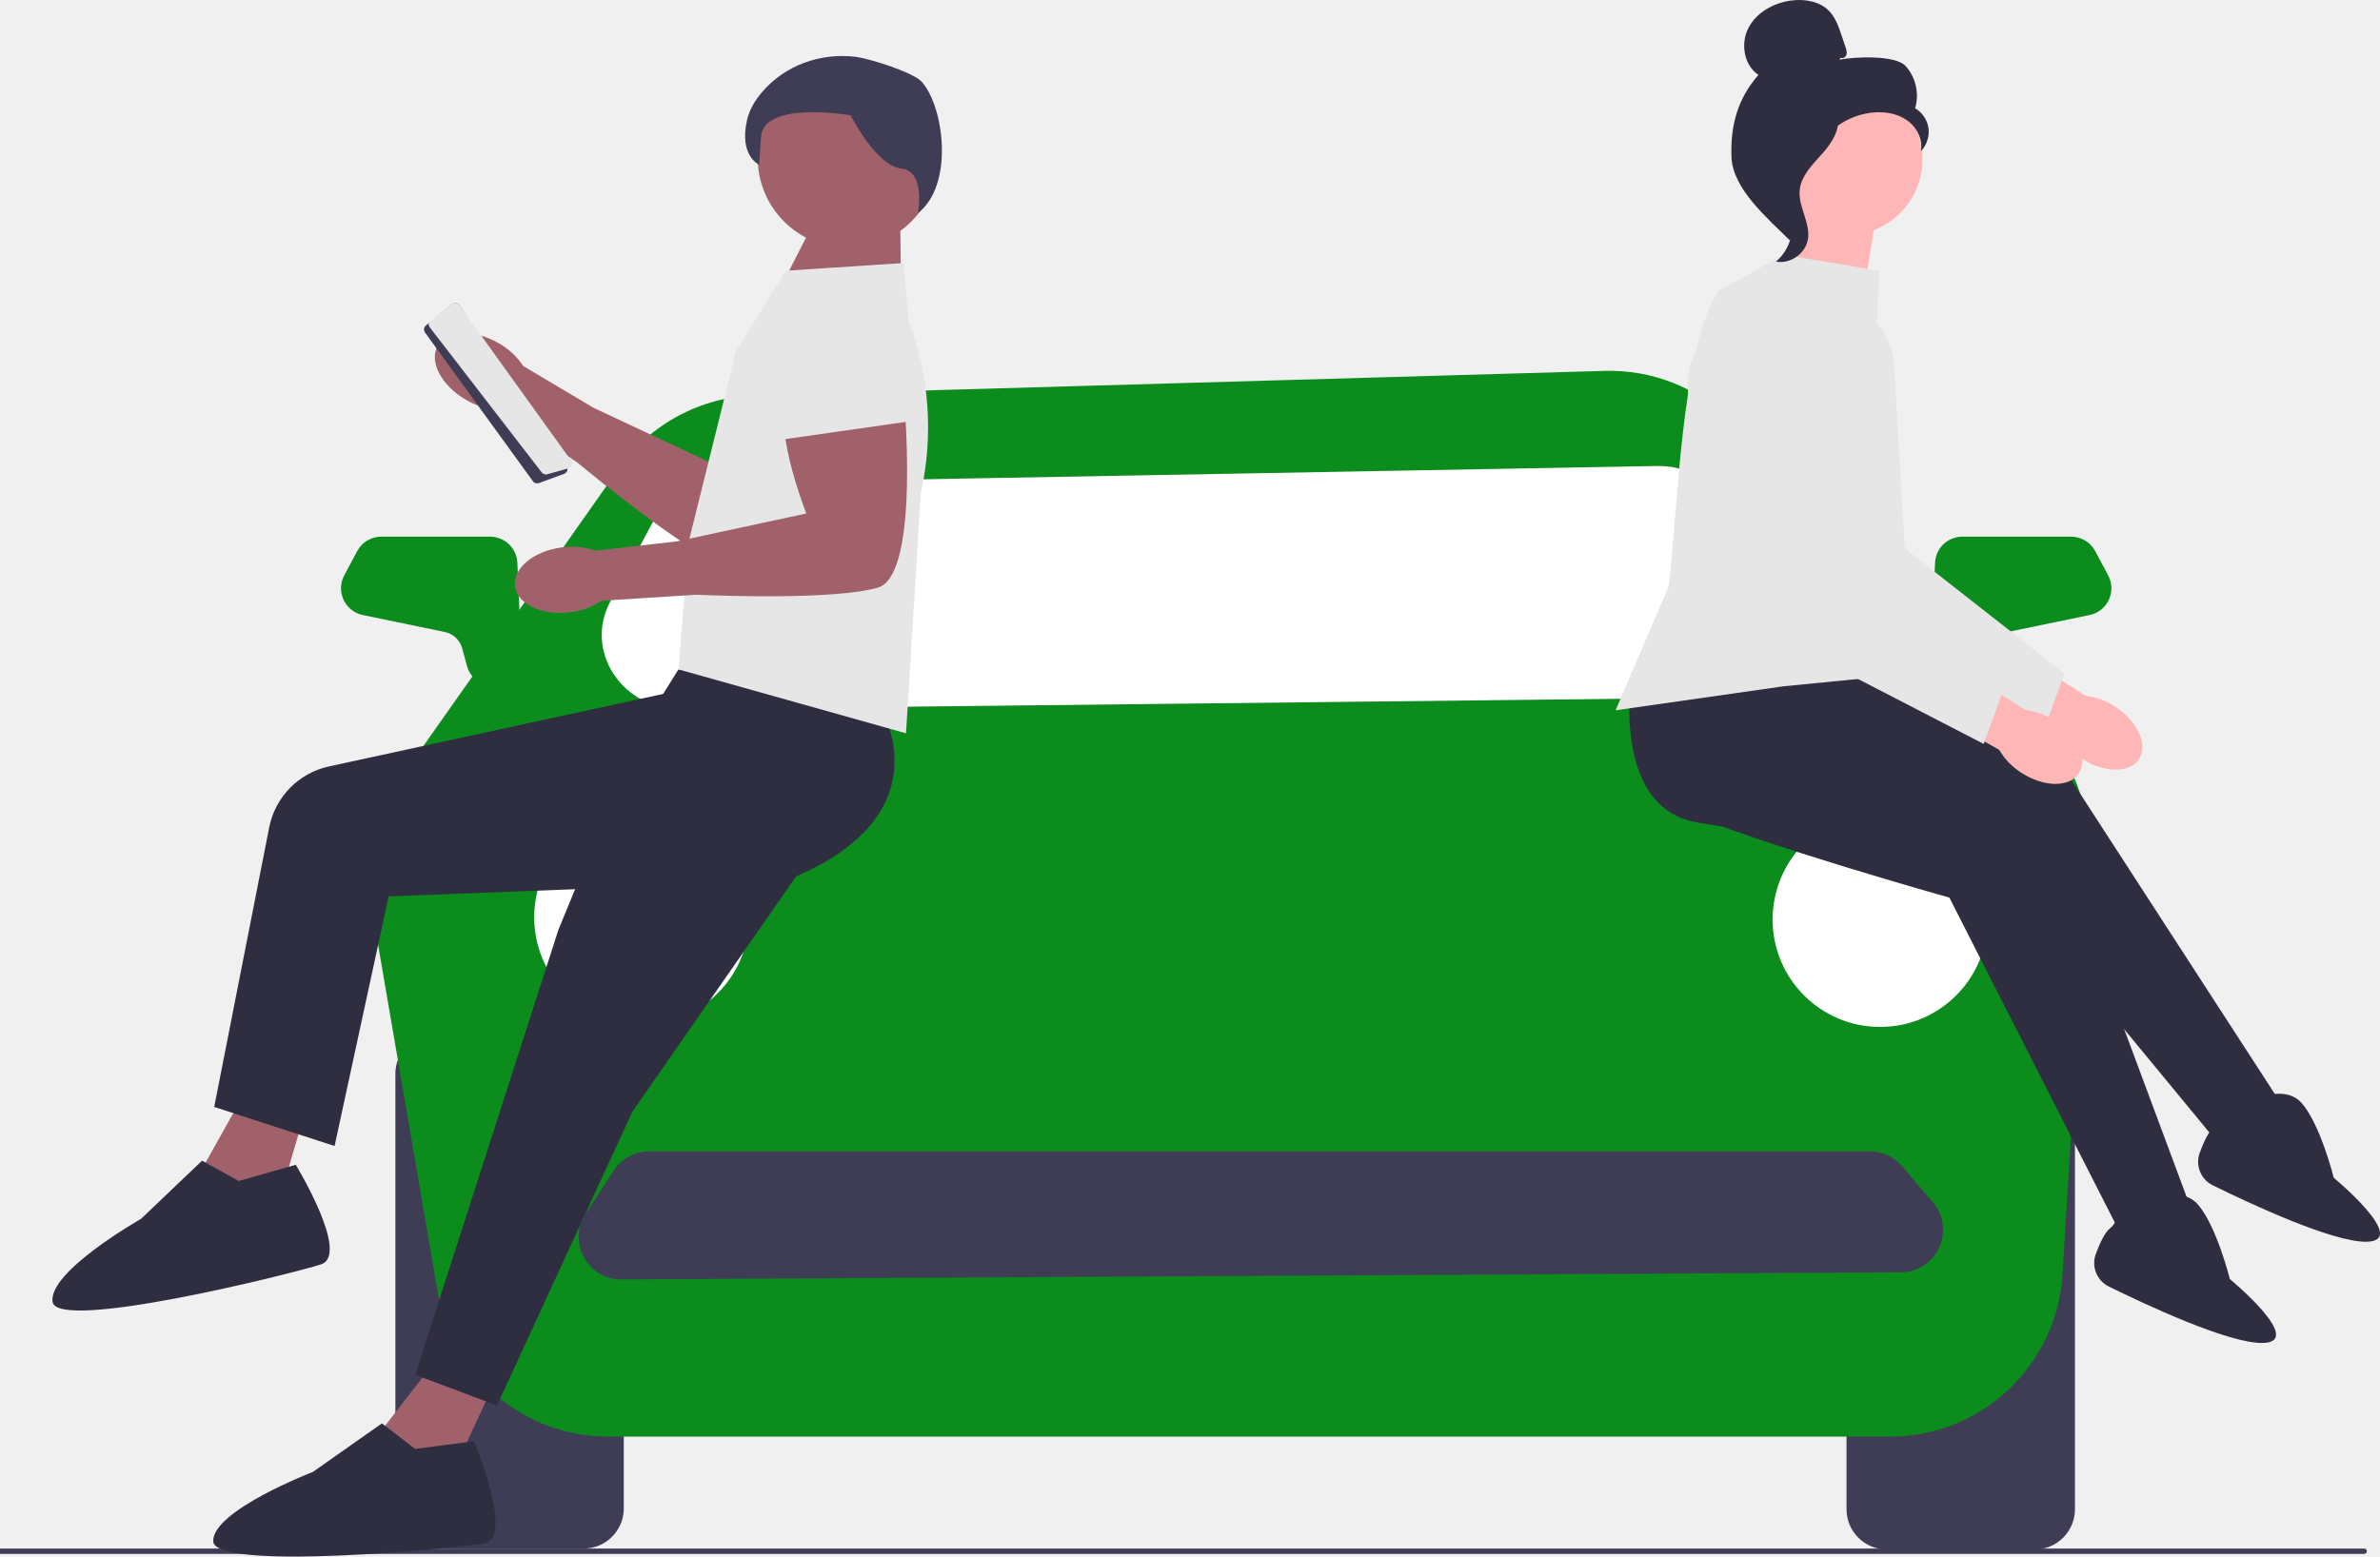
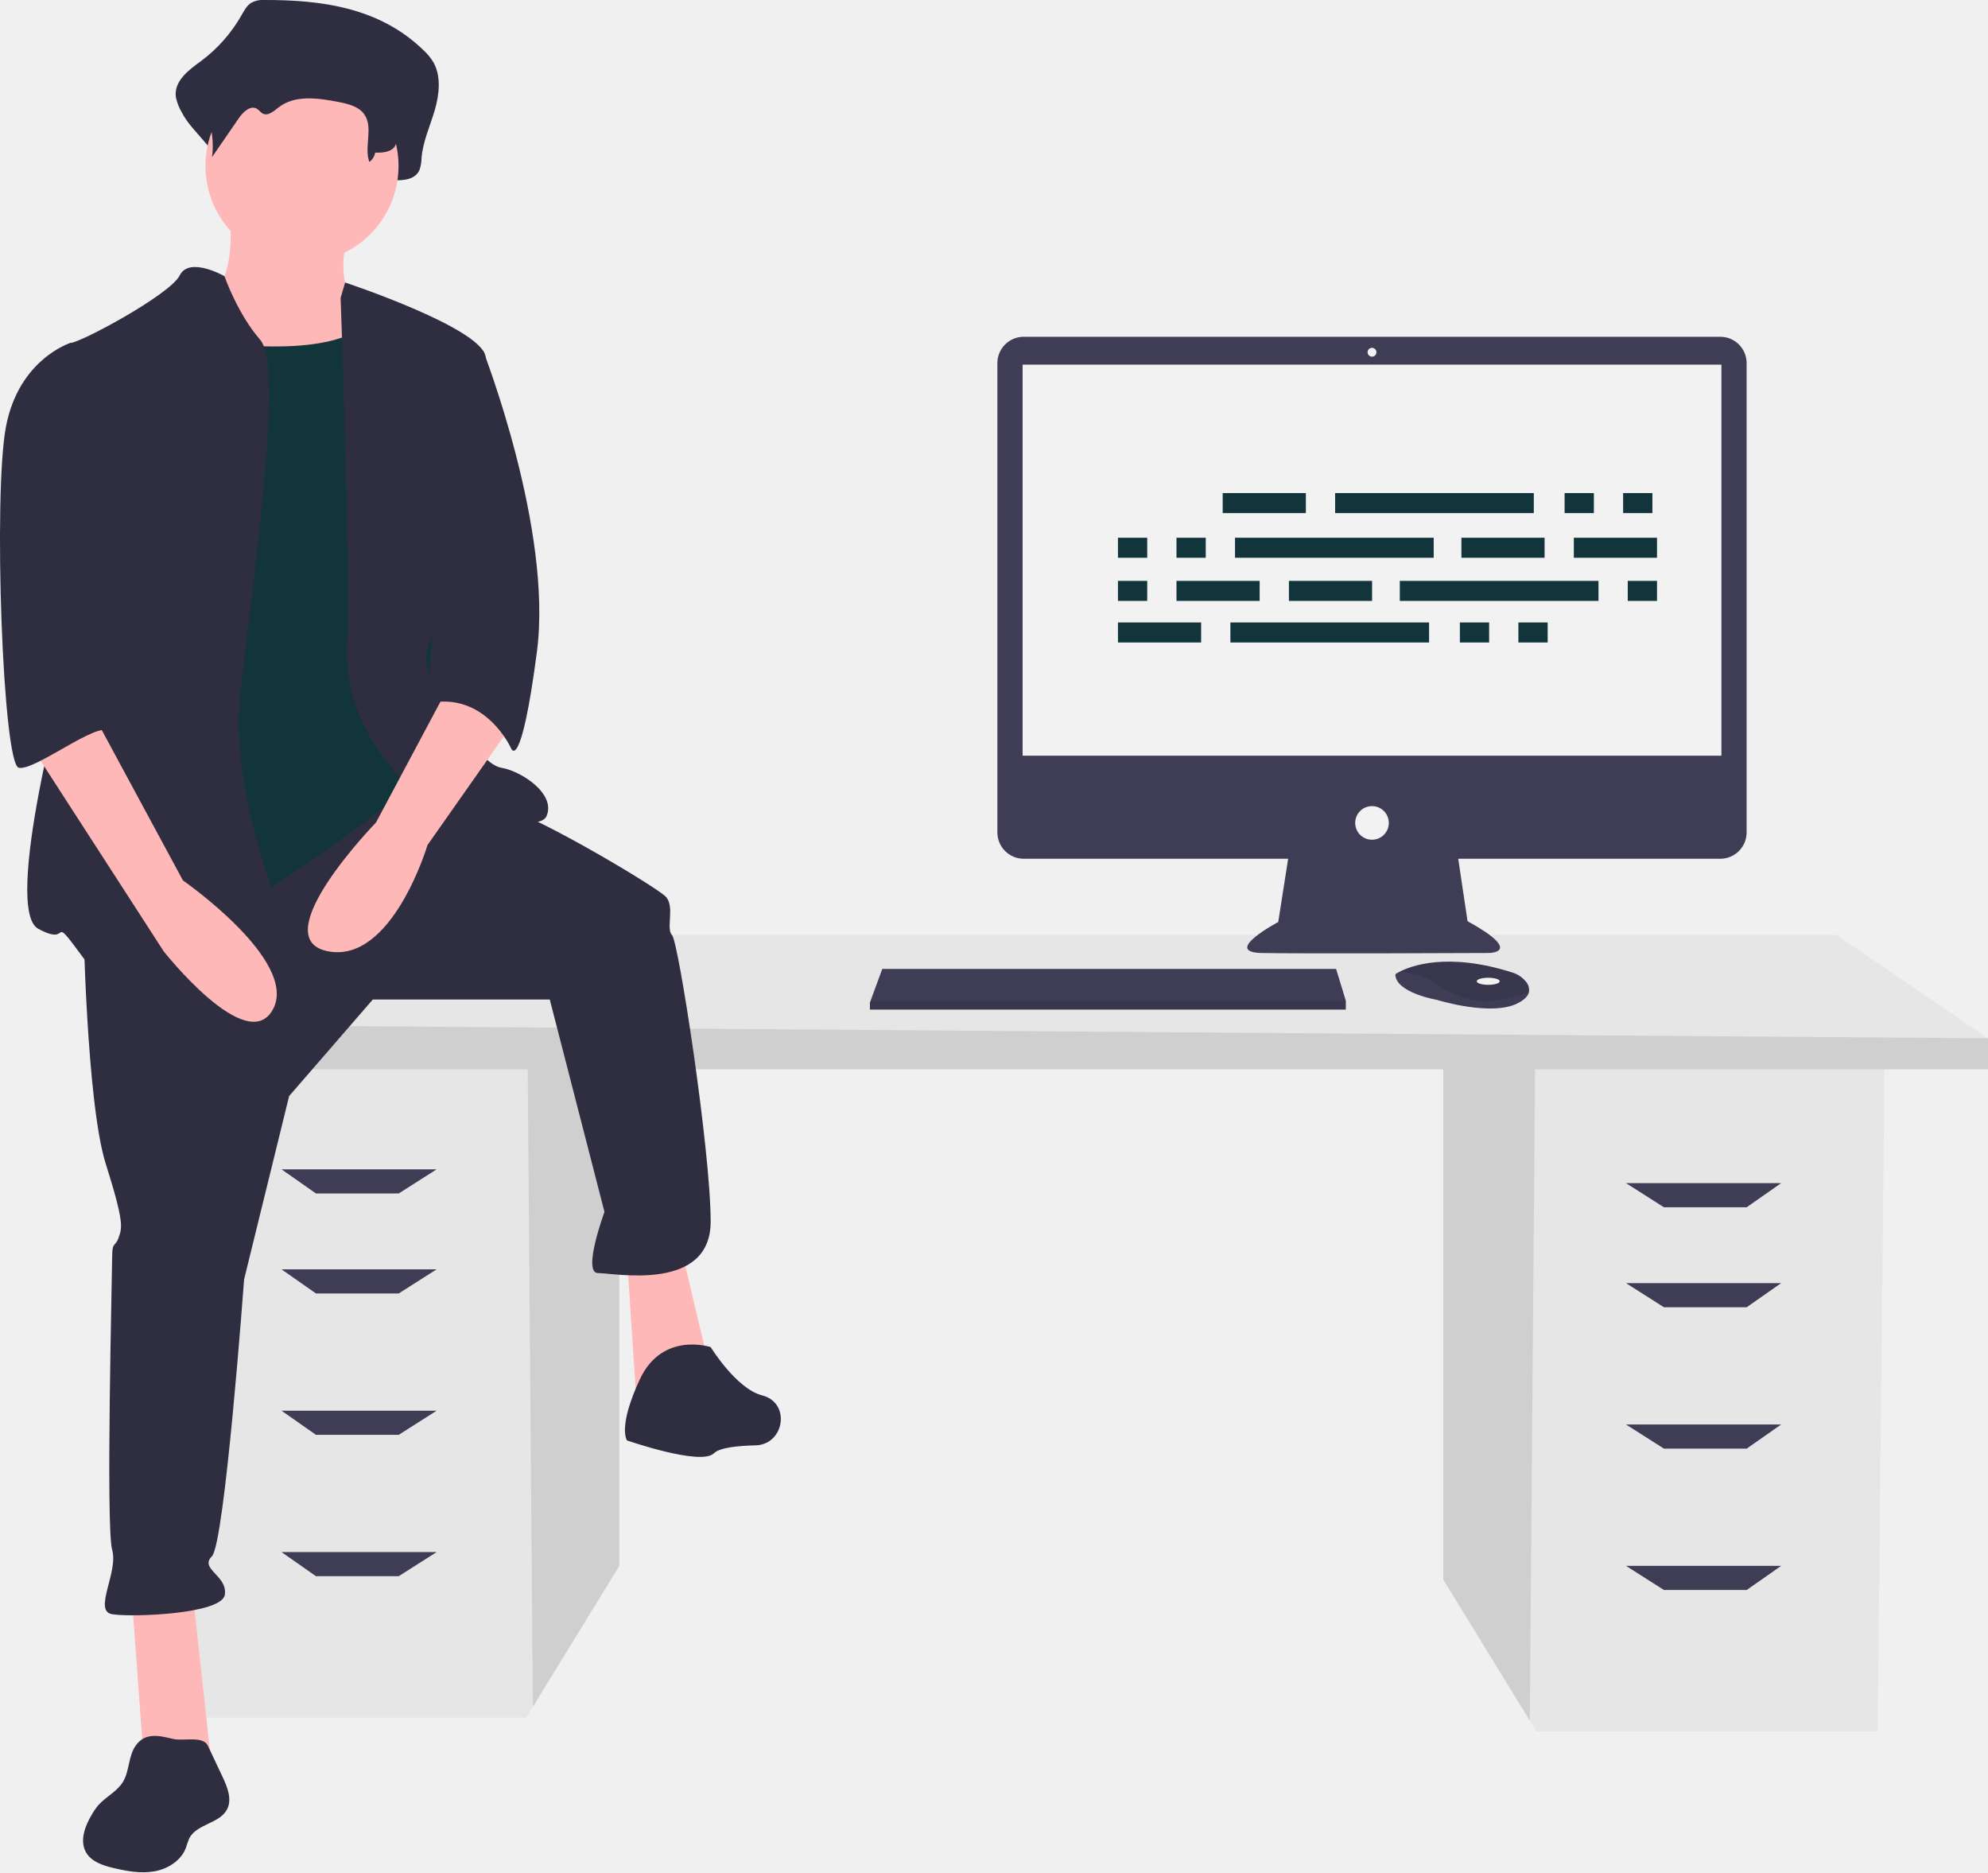
- <svg xmlns="http://www.w3.org/2000/svg" width="892.91" height="584.158" viewBox="0 0 892.91 584.158">
-   <path d="M887,583.158H0v-2H887c.552,0,1,.448,1,1h0c0,.552-.448,1-1,1Z" fill="#3f3d56" />
-   <g>
-     <path d="M218.965,581.158h-55.571c-8.306,0-15.063-6.758-15.063-15.064v-163.112c0-8.307,6.758-15.064,15.063-15.064h55.571c8.306,0,15.063,6.758,15.063,15.064v163.112c0,8.307-6.758,15.064-15.063,15.064Z" fill="#3f3d56" />
-     <path d="M763.398,581.478h-55.571c-8.306,0-15.063-6.758-15.063-15.064v-163.112c0-8.307,6.758-15.064,15.063-15.064h55.571c8.306,0,15.063,6.758,15.063,15.064v163.112c0,8.307-6.758,15.064-15.063,15.064Z" fill="#3f3d56" />
-     <path d="M232.139,175.857l-81.833,116.226c-9.875,14.025-13.79,31.391-10.888,48.297l24.871,144.899c5.342,31.122,32.327,53.871,63.905,53.871h480.876c34.271,0,62.624-26.67,64.718-60.877l9.598-156.767c1.143-18.663-5.827-36.91-19.12-50.059l-114.786-113.546c-12.6-12.463-29.752-19.226-47.467-18.716l-318.725,9.187c-20.428,.589-39.383,10.774-51.148,27.484Z" fill="#0b8c1c" />
-     <path d="M244.604,196.49l-15.646,29.256c-9.97,18.643,4.567,40.658,26.685,40.412l391.727-4.351c24.061-.267,37.613-26.203,23.223-44.445l-24.665-31.266c-5.688-7.21-14.707-11.387-24.217-11.215l-351.415,6.362c-10.896,.197-20.778,6.062-25.69,15.247Z" fill="#fff" />
-     <path d="M734.955,257.541c-2.531,0-4.996-.939-6.889-2.652-2.145-1.941-3.375-4.715-3.375-7.608l.001-6.431,1.289-29.638c.24-5.504,4.742-9.815,10.25-9.815h40.78c3.797,0,7.266,2.081,9.054,5.432l4.859,9.111c1.536,2.882,1.622,6.229,.236,9.184-1.386,2.957-4.015,5.031-7.211,5.691l-30.744,6.362c-3.179,.656-5.684,3.011-6.538,6.145l-1.816,6.657c-1.111,4.071-4.679,7.089-8.878,7.509-.339,.034-.679,.051-1.017,.051Z" fill="#0b8c1c" />
-     <path d="M184.099,257.49c-4.199-.42-7.768-3.438-8.878-7.509l-1.816-6.657c-.854-3.134-3.36-5.489-6.538-6.145l-30.744-6.362c-3.197-.66-5.825-2.734-7.211-5.691-1.386-2.955-1.3-6.303,.236-9.184l4.859-9.111c1.788-3.351,5.257-5.432,9.054-5.432h40.78c5.509,0,10.011,4.311,10.25,9.815l1.289,29.638,.001,6.431c0,2.893-1.231,5.666-3.375,7.608-1.893,1.713-4.358,2.652-6.889,2.652-.338,0-.678-.016-1.017-.051Z" fill="#0b8c1c" />
-     <circle cx="240.749" cy="344.229" r="40.328" fill="#fff" />
-     <circle cx="705.366" cy="345.069" r="40.328" fill="#fff" />
-   </g>
-   <g>
-     <g>
-       <path d="M187.068,128.777c3.714,2.079,6.875,5.016,9.221,8.568l26.481,15.747,44.994,21.074s10.611-37.721,23.288-40.13c12.677-2.409,33.593,25.547,33.593,25.547,0,0-36.459,59.034-52.341,52.981-15.882-6.053-51.367-35.449-51.367-35.449l-4.635-3.767-29.483-19.613c-4.249-.258-8.375-1.531-12.031-3.711-9.221-5.327-13.947-14.403-10.556-20.27,3.391-5.868,13.614-6.305,22.837-.975Z" fill="#a0616a" />
-       <path d="M274.768,145.149l23.009-27.087,13.901,2.003c17.05,2.456,26.529,21.055,18.498,36.294l-8.009,15.196-47.399-26.406Z" fill="#e6e6e6" />
-     </g>
-     <path d="M199.948,180.612l-40.498-55.829c-.601-.824-.454-1.979,.334-2.629l9.715-8.022c.421-.348,.973-.501,1.514-.421,.539,.081,1.025,.385,1.329,.841l40.238,60.389c.332,.496,.415,1.106,.231,1.673-.185,.569-.614,1.012-1.176,1.219l-9.453,3.46c-.695,.255-1.471,.084-1.997-.413-.086-.081-.165-.17-.236-.268Z" fill="#3f3d56" />
-     <path d="M203.167,177.199l-41.913-54.328c-.621-.802-.578-1.847,.097-2.379l8.335-6.559c.361-.284,.859-.38,1.365-.264,.505,.117,.978,.435,1.296,.877l42.039,58.479c.346,.48,.473,1.045,.348,1.549-.126,.505-.486,.877-.989,1.021l-8.459,2.406c-.622,.177-1.353-.042-1.879-.538-.086-.081-.166-.169-.239-.264Z" fill="#e6e6e6" />
-     <g>
-       <polygon points="186.444 516.902 168.22 556.228 138.486 542.8 161.506 513.066 186.444 516.902" fill="#a0616a" />
-       <path d="M155.751,543.759l22.061-2.877s15.347,36.448,3.837,38.366-101.671,10.551-101.671-.959c0-11.51,37.407-25.897,37.407-25.897l25.897-18.224,12.469,9.592Z" fill="#2f2e41" />
-     </g>
-     <path d="M329.358,263.685s26.856,40.285-30.693,65.223l-61.386,88.242-50.835,110.303-30.693-11.51,53.713-166.893,30.693-74.814,14.387-23.02,74.814,12.469Z" fill="#2f2e41" />
-     <g>
-       <g>
-         <polygon points="115.959 412.132 103.743 453.718 72.352 444.828 90.728 412.021 115.959 412.132" fill="#a0616a" />
-         <path d="M89.57,443.227l21.394-6.104s20.561,33.782,9.461,37.379c-11.1,3.597-98.997,25.451-100.697,14.067-1.7-11.384,33.172-31.138,33.172-31.138l22.922-21.849,13.749,7.645Z" fill="#2f2e41" />
-       </g>
-       <path d="M270.851,255.63l-147.413,31.99c-11.374,2.468-20.193,11.461-22.439,22.882l-20.633,104.918,45.157,14.658,20.28-93.674,130.875-5.071-5.826-75.702Z" fill="#2f2e41" />
-     </g>
-     <g>
-       <polygon points="307.91 78.37 289.682 114.077 338.171 121.621 337.643 73.613 307.91 78.37" fill="#a0616a" />
-       <circle cx="318.031" cy="59.266" r="33.753" fill="#a0616a" />
-     </g>
-     <path d="M339.909,275.195l5.566-90.169c4.816-21.583,3.212-44.103-4.614-64.786l-1.912-21.53-44.121,2.877-18.704,30.213-17.744,71.457-3.837,47.958,85.365,23.979Z" fill="#e6e6e6" />
-     <g>
-       <path d="M210.795,205.426c4.214-.593,8.509-.169,12.526,1.238l30.61-3.496,48.571-10.461s-14.387-36.448-5.755-46.04c8.632-9.592,42.203,0,42.203,0,0,0,6.714,69.059-9.592,73.855-16.306,4.796-62.345,2.877-62.345,2.877l-5.97-.192-35.34,2.235c-3.539,2.367-7.593,3.851-11.823,4.329-10.564,1.342-19.82-3.022-20.672-9.745-.853-6.723,7.019-13.26,17.588-14.6Z" fill="#a0616a" />
-       <path d="M290.512,165.371l1.918-35.489,12.277-6.821c15.059-8.366,33.861,.7,36.694,17.692l2.824,16.944-53.713,7.673Z" fill="#e6e6e6" />
-     </g>
-     <path d="M344.347,80.011s3.147-15.737-6.295-16.786c-9.442-1.049-18.885-19.934-18.885-19.934,0,0-32.582-5.683-33.631,7.956-1.049,13.639-.647,10.608-.647,10.608,0,0-7.746-3.264-4.599-16.903,.899-3.897,3.083-7.451,5.744-10.54,8.553-9.929,21.692-14.62,34.71-13.119,5.513,.636,21.928,5.868,25.099,9.436,8.393,9.442,12.142,38.791-1.497,49.283Z" fill="#3f3d56" />
-   </g>
-   <path d="M233.066,480.151c-5.921,0-11.145-3.098-13.987-8.3-2.858-5.231-2.625-11.337,.624-16.334l.483,.313-.483-.313,10.527-16.196c2.953-4.543,7.951-7.255,13.369-7.255h457.877c4.668,0,9.086,2.035,12.119,5.583l11.553,13.512c4.08,4.773,4.993,11.284,2.381,16.994-2.611,5.71-8.134,9.278-14.411,9.313l-479.957,2.683h-.096Z" fill="#3f3d56" />
-   <g>
-     <g>
-       <path id="uuid-f62fe5c4-23d7-4857-9194-89a06a859d22-151" d="M780.887,284.629c8.423,5.509,18.093,5.628,21.599,.267,3.505-5.361-.482-14.171-8.909-19.681-3.336-2.247-7.162-3.663-11.157-4.128l-35.984-22.891-10.382,17.115,36.576,20.75c2.029,3.475,4.86,6.413,8.258,8.568Z" fill="#ffb6b6" />
-       <path d="M678.541,228.218l88.279,45.628,7.68-21.12-59.879-46.905-3.986-68.43c-.487-8.357-4.678-15.931-11.498-20.782-6.82-4.85-15.351-6.324-23.404-4.043h0c-14.337,4.062-22.885,19.083-19.053,33.483l21.862,82.17Z" fill="#e6e6e6" />
-     </g>
-     <polygon points="699.865 105.768 703.992 79.971 676.132 68.621 672.004 107.832 699.865 105.768" fill="#ffb6b6" />
-     <path d="M612.129,252.556s-7.998,49.989,23.995,55.988c31.993,5.999,104.977,9.998,104.977,9.998l93.979,113.975,18.996-20.995-80.982-124.972-64.986-40.991-95.979,6.998Z" fill="#2f2e41" />
-     <path d="M619.765,244.463s-18.653,47.063,11.277,59.86c29.93,12.797,100.308,32.534,100.308,32.534l67.014,131.649,23.098-16.374-51.941-139.565-54.545-54.113-95.211-13.991Z" fill="#2f2e41" />
-     <path d="M705.109,101.589l-35.992-5.999-24.394,13.578c-14.198,20.652-15.372,86.153-18.723,110.99l-19.869,46.395,62.986-8.998,50.989-4.999-16.996-110.975,2-39.991Z" fill="#e6e6e6" />
-     <g>
-       <circle cx="692.824" cy="59.853" r="28.411" fill="#ffb6b6" />
-       <path d="M690.557,21.656c.822,.48,1.923-.246,2.187-1.161s-.043-1.886-.348-2.788c-.511-1.513-1.022-3.027-1.533-4.54-1.087-3.22-2.241-6.553-4.596-9.004-3.554-3.699-9.202-4.64-14.286-3.959-6.529,.876-12.971,4.411-16.007,10.257-3.036,5.846-1.743,14.004,3.742,17.652-7.818,8.961-10.544,18.948-10.113,30.832s13.381,22.822,21.827,31.194c1.886-1.143,3.601-6.501,2.564-8.448s.449-4.202-.836-5.994c-1.285-1.793-2.359,1.062-1.061-.721,.819-1.125-2.379-3.713-1.161-4.386,5.892-3.257,7.851-10.6,11.551-16.224,4.463-6.783,12.102-11.377,20.186-12.139,4.453-.42,9.157,.341,12.807,2.926,3.65,2.585,6.013,7.205,5.167,11.597,2.192-2.226,3.283-5.488,2.872-8.584-.412-3.097-2.317-5.96-5.014-7.536,1.64-5.424,.235-11.662-3.572-15.859s-19.249-3.482-24.806-2.378" fill="#2f2e41" />
-       <path d="M689.694,42.393c-7.361,.795-12.675,7.171-17.163,13.059-2.587,3.394-5.296,7.142-5.231,11.409,.066,4.314,2.95,8.014,4.328,12.102,2.253,6.682,.057,14.632-5.306,19.211,5.299,1.006,11.028-2.968,11.943-8.284,1.065-6.188-3.626-12.161-3.071-18.416,.489-5.51,4.832-9.751,8.524-13.872,3.692-4.12,7.159-9.588,5.461-14.853" fill="#2f2e41" />
-     </g>
-     <g>
-       <path id="uuid-3a487c00-6027-4cb8-ba45-983efea0d6d6-152" d="M758.306,289.973c8.423,5.509,18.093,5.628,21.599,.267s-.482-14.171-8.909-19.681c-3.336-2.247-7.162-3.663-11.157-4.128l-35.984-22.891-10.382,17.115,36.576,20.75c2.029,3.475,4.86,6.413,8.258,8.568Z" fill="#ffb6b6" />
-       <path d="M655.96,233.562l88.279,45.628,7.68-21.12-59.879-46.905-3.986-68.43c-.487-8.357-4.678-15.931-11.498-20.782-6.82-4.85-15.351-6.324-23.404-4.043h0c-14.337,4.062-22.885,19.083-19.053,33.483l21.862,82.17Z" fill="#e6e6e6" />
-     </g>
-     <path d="M801.544,450.844l2.043,1.167s13.997-7.998,20.995,0,11.997,27.994,11.997,27.994c0,0,28.994,23.995,11.997,23.995-12.794,0-43.151-14.163-57.379-21.166-4.542-2.236-6.657-7.547-4.89-12.291,1.473-3.955,3.377-8.104,5.282-9.533,2-1.5,3.249-4.749,3.999-7.623,.679-2.604,3.618-3.878,5.955-2.542Z" fill="#2f2e41" />
-     <path d="M840.535,412.852l2.043,1.167s13.997-7.998,20.995,0c6.998,7.998,11.997,27.994,11.997,27.994,0,0,28.994,23.995,11.997,23.995-12.794,0-43.151-14.163-57.379-21.166-4.542-2.236-6.657-7.547-4.89-12.291,1.473-3.955,3.377-8.104,5.282-9.533,2-1.5,3.249-4.749,3.999-7.623,.679-2.604,3.618-3.878,5.955-2.542Z" fill="#2f2e41" />
+ <svg xmlns="http://www.w3.org/2000/svg" data-name="Layer 1" width="711.188" height="669.683" viewBox="0 0 711.188 669.683">
+   <polygon points="516.326 380.018 516.326 565.013 547.27 615.443 549.625 619.279 671.722 619.279 674.189 380.018 516.326 380.018" fill="#e6e6e6" />
+   <polygon points="516.326 380.018 516.326 565.013 547.27 615.443 549.169 380.018 516.326 380.018" opacity="0.1" />
+   <polygon points="221.566 375.084 221.566 560.08 190.622 610.51 188.267 614.345 66.17 614.345 63.703 375.084 221.566 375.084" fill="#e6e6e6" />
+   <polygon points="221.566 375.084 221.566 560.08 190.622 610.51 188.723 375.084 221.566 375.084" opacity="0.1" />
+   <polygon points="711.188 371.385 711.188 382.484 47.67 382.484 47.67 366.451 109.335 334.385 656.923 334.385 711.188 371.385" fill="#e6e6e6" />
+   <polygon points="711.188 371.385 711.188 382.484 47.67 382.484 47.67 366.451 711.188 371.385" opacity="0.1" />
+   <polygon points="142.635 426.883 113.035 426.883 100.702 418.25 156.201 418.25 142.635 426.883" fill="#3f3d56" />
+   <polygon points="142.635 462.649 113.035 462.649 100.702 454.016 156.201 454.016 142.635 462.649" fill="#3f3d56" />
+   <polygon points="142.635 513.215 113.035 513.215 100.702 504.581 156.201 504.581 142.635 513.215" fill="#3f3d56" />
+   <polygon points="142.635 563.78 113.035 563.78 100.702 555.147 156.201 555.147 142.635 563.78" fill="#3f3d56" />
+   <polygon points="595.257 431.816 624.857 431.816 637.19 423.183 581.691 423.183 595.257 431.816" fill="#3f3d56" />
+   <polygon points="595.257 467.582 624.857 467.582 637.19 458.949 581.691 458.949 595.257 467.582" fill="#3f3d56" />
+   <polygon points="595.257 518.148 624.857 518.148 637.19 509.515 581.691 509.515 595.257 518.148" fill="#3f3d56" />
+   <polygon points="595.257 568.713 624.857 568.713 637.19 560.08 581.691 560.08 595.257 568.713" fill="#3f3d56" />
+   <path d="M859.82,235.615H610.634a9.423,9.423,0,0,0-9.424,9.424V412.897a9.423,9.423,0,0,0,9.424,9.424h94.593l-3.544,22.626s-20.253,10.759-6.013,11.076,81.328,0,81.328,0,12.974,0-7.595-11.392l-3.334-22.31h93.75a9.423,9.423,0,0,0,9.424-9.424V245.039A9.423,9.423,0,0,0,859.82,235.615Z" transform="translate(-244.406 -115.1587)" fill="#3f3d56" />
+   <rect x="365.823" y="130.424" width="249.996" height="139.871" fill="#f2f2f2" />
+   <circle cx="490.821" cy="125.994" r="1.582" fill="#f2f2f2" />
+   <circle cx="490.821" cy="294.346" r="6.013" fill="#f2f2f2" />
+   <polygon points="481.452 357.952 481.452 361.117 311.202 361.117 311.202 358.585 311.436 357.952 315.632 346.56 477.971 346.56 481.452 357.952" fill="#3f3d56" />
+   <path d="M791.376,470.013c-.31,1.326-1.481,2.725-4.127,4.047-9.493,4.747-28.797-1.266-28.797-1.266s-14.873-2.532-14.873-9.177a11.866,11.866,0,0,1,1.304-.775c3.991-2.112,17.225-7.322,40.691.221a9.786,9.786,0,0,1,4.46,2.923A4.667,4.667,0,0,1,791.376,470.013Z" transform="translate(-244.406 -115.1587)" fill="#3f3d56" />
+   <path d="M791.376,470.013c-11.62,4.452-21.977,4.785-32.607-2.598a23.343,23.343,0,0,0-13.886-4.573c3.991-2.112,17.225-7.322,40.691.221a9.786,9.786,0,0,1,4.46,2.923A4.667,4.667,0,0,1,791.376,470.013Z" transform="translate(-244.406 -115.1587)" opacity="0.1" />
+   <ellipse cx="532.4" cy="350.99" rx="4.114" ry="1.266" fill="#f2f2f2" />
+   <polygon points="481.452 357.952 481.452 361.117 311.202 361.117 311.202 358.585 311.436 357.952 481.452 357.952" opacity="0.1" />
+   <path d="M339.068,115.159a8.554,8.554,0,0,0-4.961,1.108c-1.476,1.011-2.406,2.782-3.356,4.429a52.986,52.986,0,0,1-14.434,16.305c-4.289,3.142-9.742,7.06-9.008,12.853a17.372,17.372,0,0,0,2.091,5.426c3.957,7.987,14.754,14.159,13.692,23.273,3.931-6.581-1.327-9.835,2.604-16.416,1.872-3.134,5.124-6.672,7.951-4.704.946.659,1.568,1.841,2.553,2.419,2.351,1.38,4.853-1.258,6.934-3.126,7.177-6.443,17.383-4.755,26.314-2.747,4.216.948,8.847,2.191,11.34,6.221,3.277,5.298-3.113,11.02-4.728,17.01a3.264,3.264,0,0,0,3.503,4.062c2.68-.264,5.854-.481,6.013-1.657,3.372.12,7.503-.262,8.947-3.772a14.762,14.762,0,0,0,.693-4.293c.53-5.897,3.033-11.277,4.691-16.89s2.379-12.191-.419-17.167a19.864,19.864,0,0,0-3.666-4.456C379.94,117.67,359.063,115.136,339.068,115.159Z" transform="translate(-244.406 -115.1587)" fill="#2f2e41" />
+   <path d="M326.544,190.064s3.453,28.778-9.209,31.081,11.511,41.441,11.511,41.441l57.557,6.907-13.814-46.045s-9.209-3.453-3.453-26.476S326.544,190.064,326.544,190.064Z" transform="translate(-244.406 -115.1587)" fill="#ffb8b8" />
+   <polygon points="47.028 569.318 51.633 632.631 75.806 632.631 68.9 569.318 47.028 569.318" fill="#ffb8b8" />
+   <polygon points="224.303 449.6 227.756 502.552 254.233 491.041 243.872 447.298 224.303 449.6" fill="#ffb8b8" />
+   <path d="M274.167,442.738s1.151,66.766,8.058,88.637,5.756,23.023,4.605,26.476-2.302,1.151-2.302,6.907-2.302,96.695,0,104.753-6.907,21.872,0,23.023,39.139,0,40.29-6.907-9.209-9.209-4.605-13.814,11.511-98.998,11.511-98.998l16.116-65.615,29.93-34.534H441.082l19.569,75.975s-8.058,21.872-2.302,21.872,40.29,6.907,40.29-18.418S487.127,451.947,484.825,449.645s1.151-10.36-2.302-13.814-43.743-27.627-58.708-32.232S387.857,393.515,387.857,393.515Z" transform="translate(-244.406 -115.1587)" fill="#2f2e41" />
+   <path d="M498.639,596.991s-17.267-5.756-25.325,11.511-4.605,21.872-4.605,21.872,26.476,9.209,31.081,4.605c2.003-2.003,8.365-2.699,14.913-2.846,9.973-.224,12.626-14.333,3.207-17.619q-.421-.147-.853-.255C507.848,611.955,498.639,596.991,498.639,596.991Z" transform="translate(-244.406 -115.1587)" fill="#2f2e41" />
+   <circle cx="108.038" cy="59.365" r="34.534" fill="#ffb8b8" />
+   <path d="M307.55,235.534s56.406,11.511,70.219-6.907,19.569,51.801,19.569,51.801l6.907,73.673-10.36,40.29s-54.103,43.743-71.37,47.197-43.743,5.756-43.743,5.756,8.058-127.776,8.058-130.078S307.55,235.534,307.55,235.534Z" transform="translate(-244.406 -115.1587)" fill="#12343b" />
+   <path d="M324.704,213.945s-12.55-7.189-16.003-.282S273.016,237.836,269.562,237.836s6.907,95.544,2.302,107.056S245.389,440.436,258.051,447.343s3.453-6.907,16.116,10.36,74.824,17.267,78.277,10.36-27.627-58.708-21.872-107.056,14.965-115.114,6.907-124.323S324.704,213.945,324.704,213.945Z" transform="translate(-244.406 -115.1587)" fill="#2f2e41" />
+   <path d="M366.258,221.72l1.603-5.518s47.895,15.878,50.198,26.238,1.151,82.882-6.907,88.637-19.569,14.965-11.511,28.778,17.267,28.778,24.174,29.93,19.569,9.209,16.116,17.267-44.894-6.907-44.894-6.907-27.627-20.72-26.476-52.952S366.258,221.72,366.258,221.72Z" transform="translate(-244.406 -115.1587)" fill="#2f2e41" />
+   <path d="M406.548,357.554l-27.627,51.801s-40.29,41.441-17.267,46.045,35.685-37.987,35.685-37.987l29.93-42.592Z" transform="translate(-244.406 -115.1587)" fill="#ffb8b8" />
+   <path d="M340.75,124.195a7.838,7.838,0,0,0-4.039.783,9.413,9.413,0,0,0-2.732,3.131,39.773,39.773,0,0,1-11.75,11.524c-3.491,2.221-7.93,4.99-7.333,9.084a11.359,11.359,0,0,0,1.702,3.835,30.163,30.163,0,0,1,3.665,18.801l9.6-13.954c1.524-2.215,4.171-4.715,6.472-3.324.77.466,1.276,1.301,2.078,1.71,1.914.975,3.95-.889,5.644-2.21,5.842-4.554,14.15-3.361,21.421-1.942,3.432.67,7.202,1.549,9.231,4.397,3.372,4.733-.149,11.572,1.819,17.04a5.023,5.023,0,0,0,2.079-3.317c2.745.085,6.107-.185,7.283-2.666a9.188,9.188,0,0,0,.564-3.034c.432-4.168,2.469-7.971,3.819-11.938s1.937-8.616-.341-12.133a14.681,14.681,0,0,0-2.984-3.149C374.022,125.97,357.027,124.178,340.75,124.195Z" transform="translate(-244.406 -115.1587)" fill="#2f2e41" />
+   <path d="M406.548,237.836l10.725,2.847s24.96,63.919,19.204,107.662-9.209,34.534-9.209,34.534-9.209-20.72-29.93-16.116Z" transform="translate(-244.406 -115.1587)" fill="#2f2e41" />
+   <path d="M293.029,739.422c-2.776,3.772-2.219,9.165-4.678,13.151-2.131,3.455-6.148,5.267-8.814,8.329a22.326,22.326,0,0,0-2.266,3.26c-2.473,4.143-4.483,9.452-2.048,13.616,1.959,3.35,6.078,4.66,9.855,5.552,4.774,1.128,9.734,2.031,14.564,1.169s9.549-3.819,11.271-8.412a32.5,32.5,0,0,1,1.205-3.401c2.617-5.153,10.827-5.209,13.506-10.33,1.875-3.584.151-7.916-1.571-11.576l-5.261-11.177c-1.746-3.709-8.824-1.576-12.513-2.465C301.465,735.978,296.491,734.701,293.029,739.422Z" transform="translate(-244.406 -115.1587)" fill="#2f2e41" />
+   <path d="M254.598,380.577l48.348,74.824s29.93,37.987,39.139,20.72-32.232-46.045-32.232-46.045L278.772,372.519Z" transform="translate(-244.406 -115.1587)" fill="#ffb8b8" />
+   <path d="M278.772,240.138,269.562,237.836s-18.418,5.756-23.023,29.93-1.151,120.869,4.605,122.02,28.427-16.837,32.056-13.023-7.882-15.756-4.429-26.116S278.772,240.138,278.772,240.138Z" transform="translate(-244.406 -115.1587)" fill="#2f2e41" />
+   <g id="f3c2397c-d780-4cc6-97d8-1503d8277a2c" data-name="Group 13">
+     <rect id="ad41612f-86f7-46b2-a964-3a5da7bcf3cf" data-name="Rectangle 55" x="437.407" y="176.363" width="29.752" height="7.163" fill="#12343b" />
+     <rect id="b9a0b375-cc2a-4c59-8850-661af54e4f62" data-name="Rectangle 56" x="559.722" y="176.363" width="10.468" height="7.163" fill="#12343b" />
+     <rect id="e174c2ab-9bc5-41ec-b37c-b06fbf8a9878" data-name="Rectangle 57" x="580.659" y="176.363" width="10.468" height="7.163" fill="#12343b" />
+     <rect id="ba2479ac-4c7d-43b4-a028-73b1e20e4002" data-name="Rectangle 58" x="477.628" y="176.363" width="71.075" height="7.163" fill="#12343b" />
+     <rect id="ac60ef86-00f2-480b-8171-28b6fdfc1958" data-name="Rectangle 59" x="399.941" y="222.644" width="29.752" height="7.163" fill="#12343b" />
+     <rect id="b3d8298d-cd65-487a-8b19-4cee946356e7" data-name="Rectangle 60" x="522.256" y="222.644" width="10.468" height="7.163" fill="#12343b" />
+     <rect id="ed27f15f-f0c4-4569-8330-a6688f8e356c" data-name="Rectangle 61" x="543.193" y="222.644" width="10.468" height="7.163" fill="#12343b" />
+     <rect id="f685c005-adaf-4d60-acda-005b037d82a6" data-name="Rectangle 62" x="440.162" y="222.644" width="71.075" height="7.163" fill="#12343b" />
+     <rect id="eca7c7fc-83f8-48ca-a588-6606db47af3f" data-name="Rectangle 63" x="522.807" y="192.341" width="29.752" height="7.163" fill="#12343b" />
+     <rect id="a71b5b2f-f8b9-481d-a301-5e3357e5fe42" data-name="Rectangle 64" x="563.028" y="192.341" width="29.752" height="7.163" fill="#12343b" />
+     <rect id="abb3a25a-f854-41fc-8391-e6ad9fbe2417" data-name="Rectangle 66" x="399.941" y="192.341" width="10.468" height="7.163" fill="#12343b" />
+     <rect id="add2b425-b775-4eb5-9c25-8c4c14f957c9" data-name="Rectangle 67" x="420.878" y="192.341" width="10.468" height="7.163" fill="#12343b" />
+     <rect id="b7159612-3b84-4b0b-a885-612eaab04c06" data-name="Rectangle 68" x="441.815" y="192.341" width="71.075" height="7.163" fill="#12343b" />
+     <rect id="edfc7301-4de5-47dc-80e2-1ae2da982d6d" data-name="Rectangle 69" x="461.099" y="207.768" width="29.752" height="7.163" fill="#12343b" />
+     <rect id="e1009f91-6275-4375-80fa-0d778e331fdc" data-name="Rectangle 70" x="420.878" y="207.768" width="29.752" height="7.163" fill="#12343b" />
+     <rect id="a060fb9f-1f1a-4862-9a69-16dd49199e18" data-name="Rectangle 71" x="399.941" y="207.768" width="10.468" height="7.163" fill="#12343b" />
+     <rect id="b6754d5f-104f-449c-b9a9-cf9ac82bf5fe" data-name="Rectangle 73" x="582.312" y="207.768" width="10.468" height="7.163" fill="#12343b" />
+     <rect id="e6ed1ccd-2cfd-450f-a339-07df3a1ee6bb" data-name="Rectangle 74" x="500.768" y="207.768" width="71.075" height="7.163" fill="#12343b" />
  </g>
</svg>
